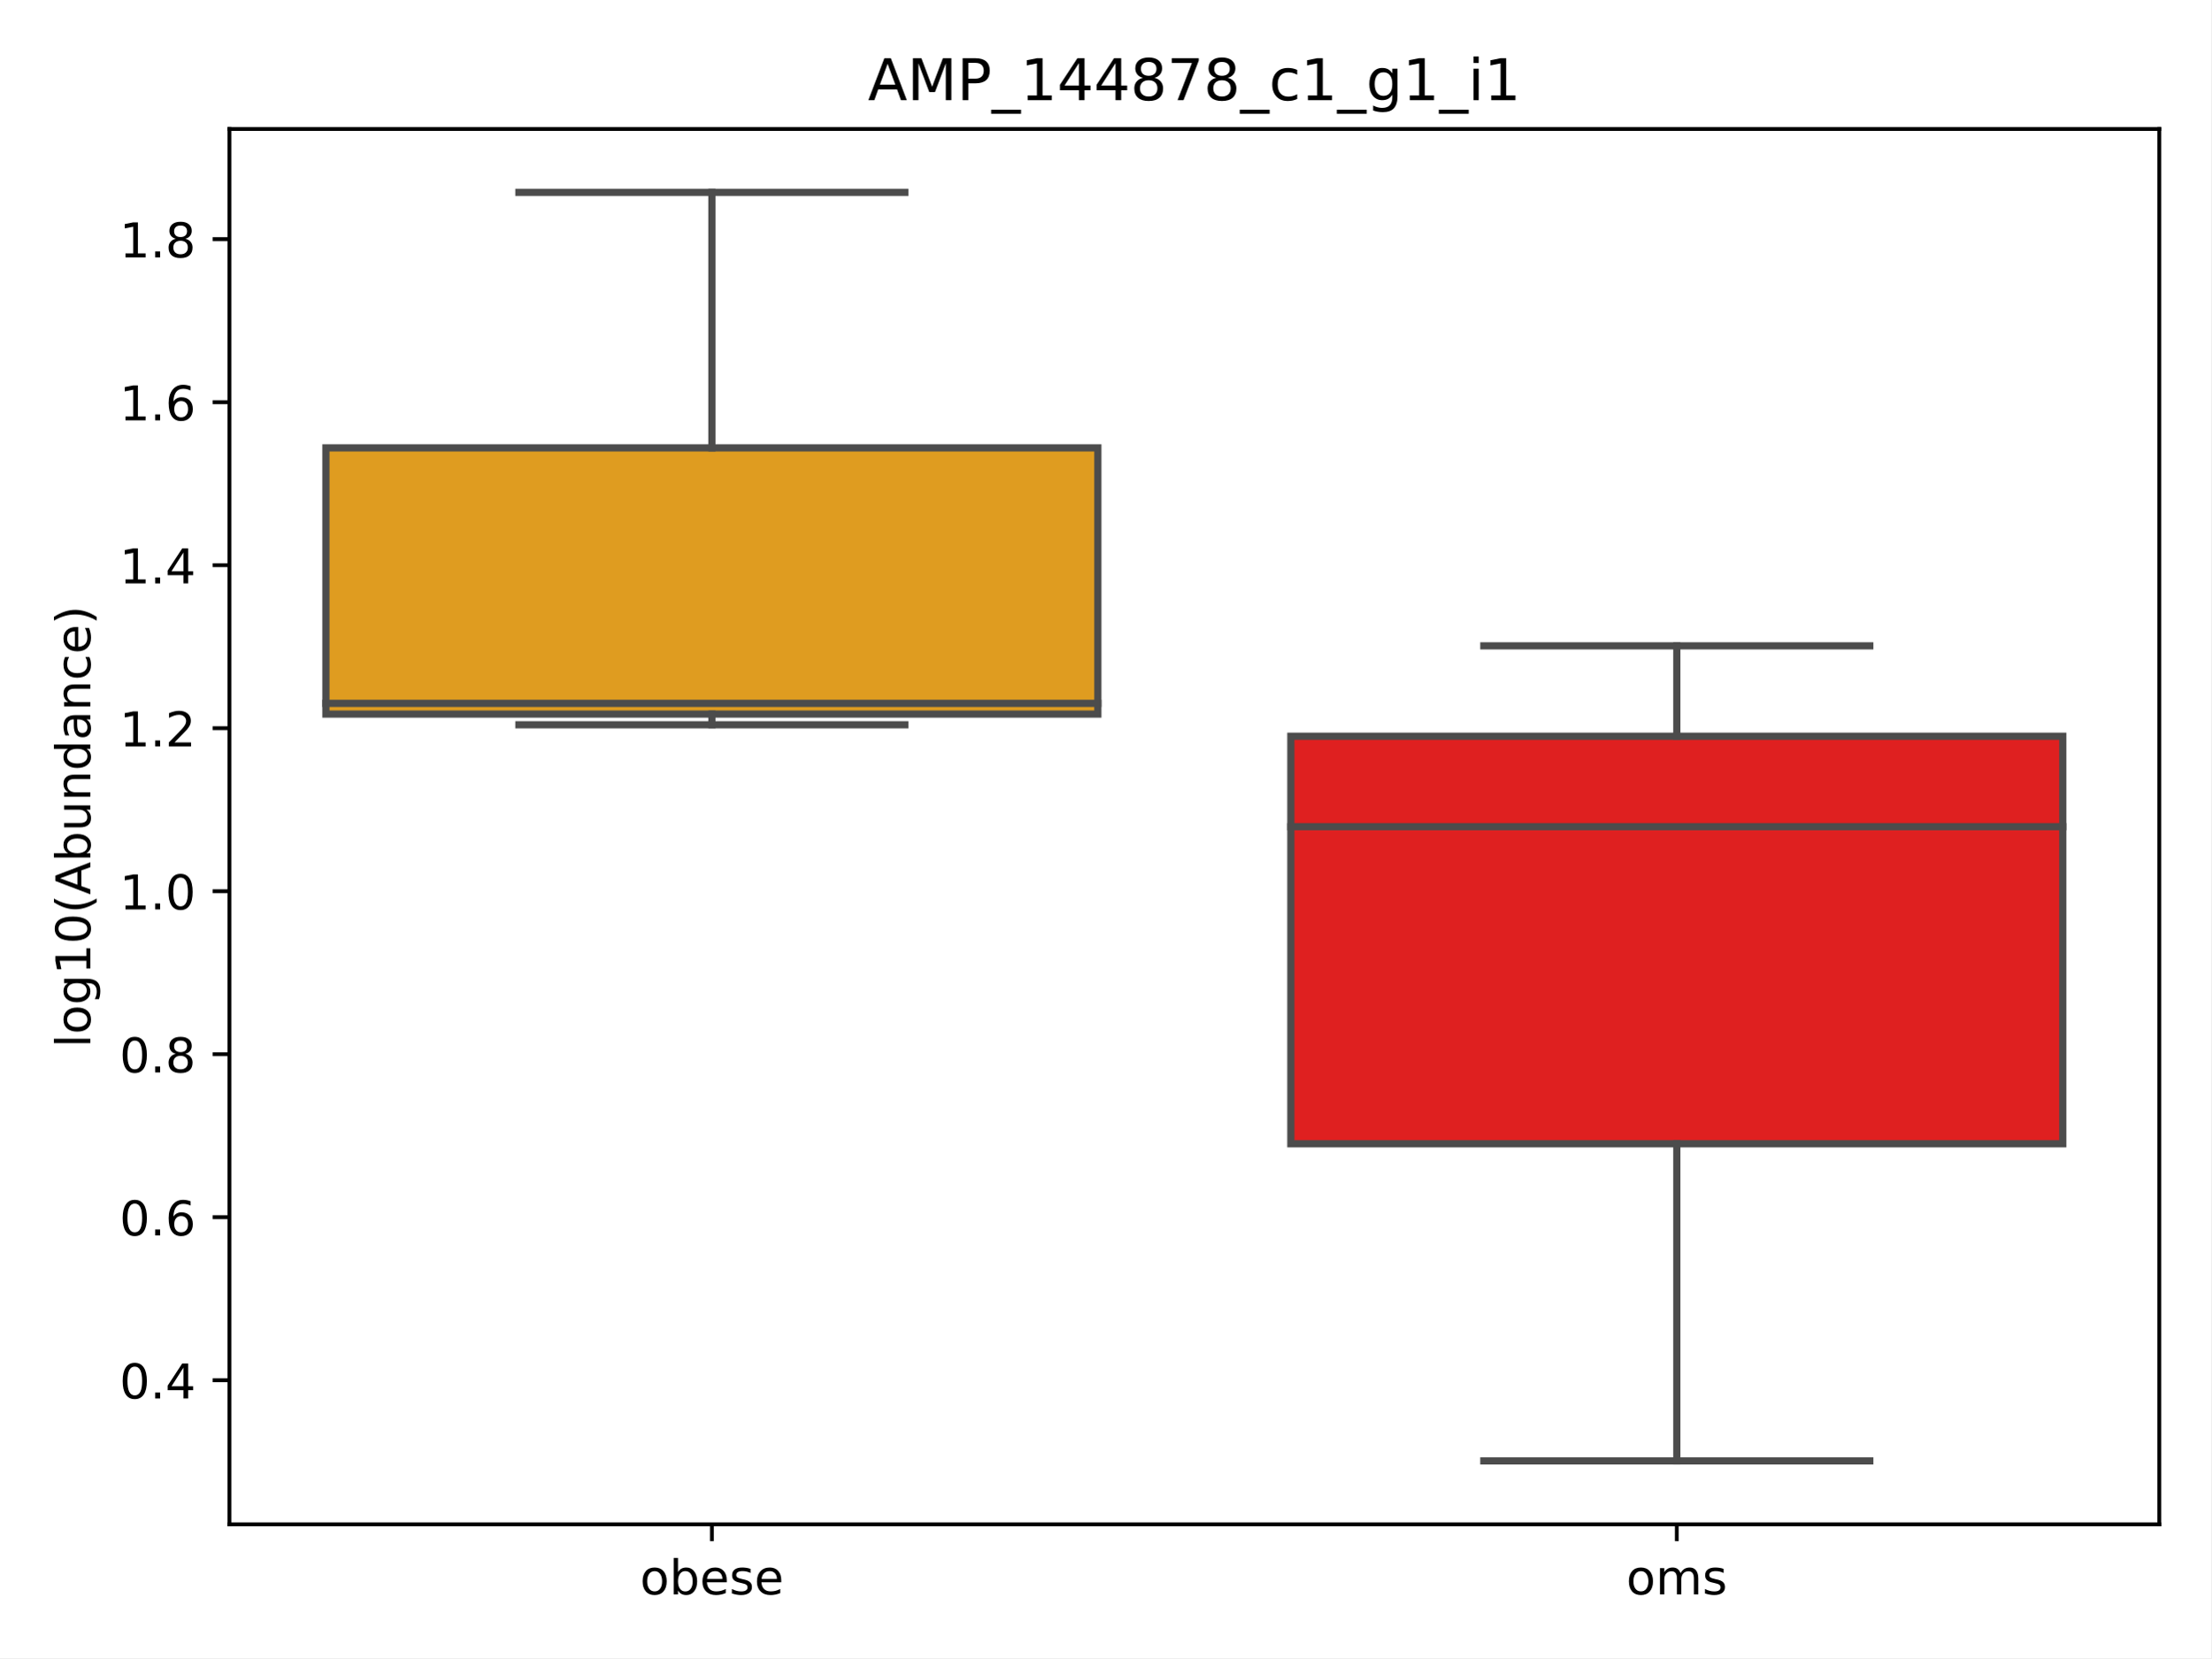
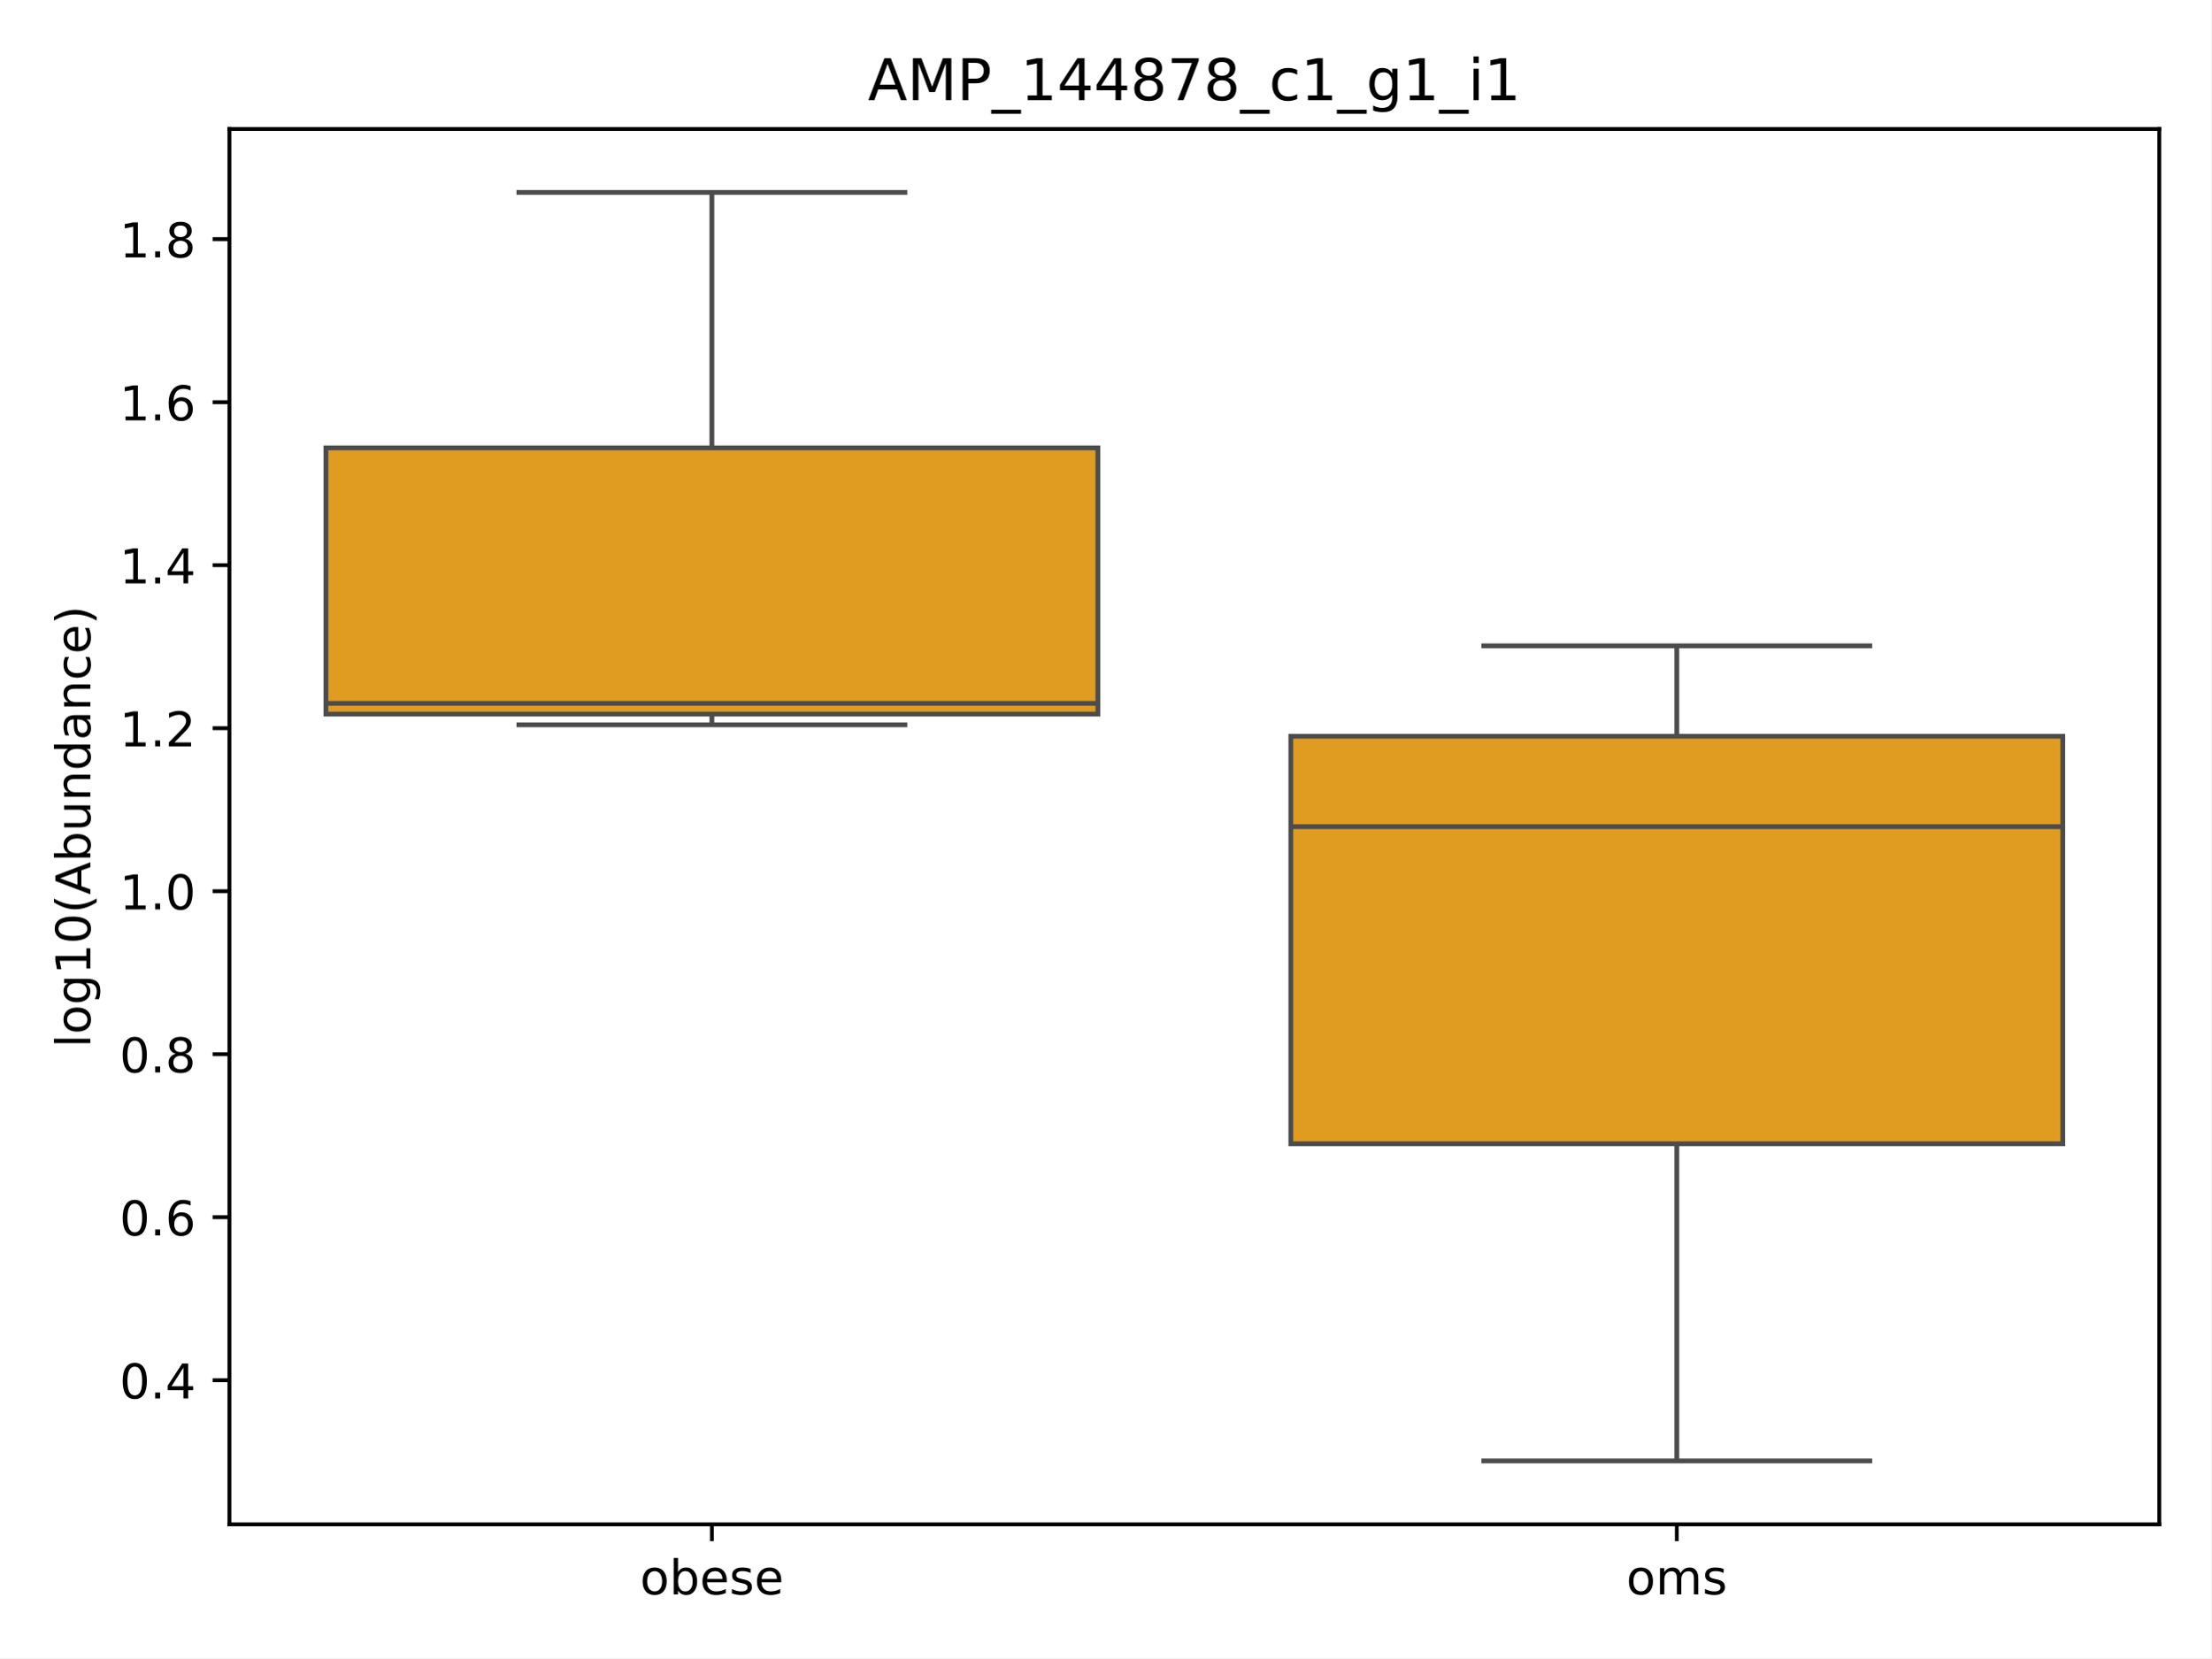
<svg xmlns="http://www.w3.org/2000/svg" xmlns:xlink="http://www.w3.org/1999/xlink" width="460.8pt" height="345.6pt" viewBox="0 0 460.8 345.6" version="1.1">
  <defs>
    <style type="text/css">*{stroke-linejoin: round; stroke-linecap: butt}</style>
  </defs>
  <g id="figure_1">
    <g id="patch_1">
      <path d="M 0 345.6  L 460.8 345.6  L 460.8 0  L 0 0  z " style="fill: #ffffff" />
    </g>
    <g id="axes_1">
      <g id="patch_2">
        <path d="M 47.81 317.72  L 450 317.72  L 450 26.88  L 47.81 26.88  z " style="fill: #ffffff" />
      </g>
-       <g id="patch_3">
-         <path d="M 67.919 148.838  L 228.796 148.838  L 228.796 93.351  L 67.919 93.351  L 67.919 148.838  z " clip-path="url(#p31740a52aa)" style="fill: #df9c20; stroke: #4c4c4c; stroke-width: 1.5; stroke-linejoin: miter" />
-       </g>
-       <g id="patch_4">
-         <path d="M 269.014 238.4  L 429.89 238.4  L 429.89 153.455  L 269.014 153.455  L 269.014 238.4  z " clip-path="url(#p31740a52aa)" style="fill: #df2020; stroke: #4c4c4c; stroke-width: 1.5; stroke-linejoin: miter" />
-       </g>
      <g id="matplotlib.axis_1">
        <g id="xtick_1">
          <g id="line2d_1">
            <defs>
-               <path id="ma05e9ac9e8" d="M 0 0  L 0 3.5  " style="stroke: #000000; stroke-width: 0.8" />
+               <path id="m4dbb450e4a" d="M 0 0  L 0 3.5  " style="stroke: #000000; stroke-width: 0.8" />
            </defs>
            <g>
-               <use xlink:href="#ma05e9ac9e8" x="148.357" y="317.72" style="stroke: #000000; stroke-width: 0.8" />
+               <use xlink:href="#m4dbb450e4a" x="148.357" y="317.72" style="stroke: #000000; stroke-width: 0.8" />
            </g>
          </g>
          <g id="text_1">
            <g transform="translate(133.3661 332.3184) scale(0.1 -0.1)">
              <defs>
                <path id="DejaVuSans-6f" d="M 1959 3097  Q 1497 3097 1228 2736  Q 959 2375 959 1747  Q 959 1119 1226 758  Q 1494 397 1959 397  Q 2419 397 2687 759  Q 2956 1122 2956 1747  Q 2956 2369 2687 2733  Q 2419 3097 1959 3097  z M 1959 3584  Q 2709 3584 3137 3096  Q 3566 2609 3566 1747  Q 3566 888 3137 398  Q 2709 -91 1959 -91  Q 1206 -91 779 398  Q 353 888 353 1747  Q 353 2609 779 3096  Q 1206 3584 1959 3584  z " transform="scale(0.015625)" />
                <path id="DejaVuSans-62" d="M 3116 1747  Q 3116 2381 2855 2742  Q 2594 3103 2138 3103  Q 1681 3103 1420 2742  Q 1159 2381 1159 1747  Q 1159 1113 1420 752  Q 1681 391 2138 391  Q 2594 391 2855 752  Q 3116 1113 3116 1747  z M 1159 2969  Q 1341 3281 1617 3432  Q 1894 3584 2278 3584  Q 2916 3584 3314 3078  Q 3713 2572 3713 1747  Q 3713 922 3314 415  Q 2916 -91 2278 -91  Q 1894 -91 1617 61  Q 1341 213 1159 525  L 1159 0  L 581 0  L 581 4863  L 1159 4863  L 1159 2969  z " transform="scale(0.015625)" />
                <path id="DejaVuSans-65" d="M 3597 1894  L 3597 1613  L 953 1613  Q 991 1019 1311 708  Q 1631 397 2203 397  Q 2534 397 2845 478  Q 3156 559 3463 722  L 3463 178  Q 3153 47 2828 -22  Q 2503 -91 2169 -91  Q 1331 -91 842 396  Q 353 884 353 1716  Q 353 2575 817 3079  Q 1281 3584 2069 3584  Q 2775 3584 3186 3129  Q 3597 2675 3597 1894  z M 3022 2063  Q 3016 2534 2758 2815  Q 2500 3097 2075 3097  Q 1594 3097 1305 2825  Q 1016 2553 972 2059  L 3022 2063  z " transform="scale(0.015625)" />
                <path id="DejaVuSans-73" d="M 2834 3397  L 2834 2853  Q 2591 2978 2328 3040  Q 2066 3103 1784 3103  Q 1356 3103 1142 2972  Q 928 2841 928 2578  Q 928 2378 1081 2264  Q 1234 2150 1697 2047  L 1894 2003  Q 2506 1872 2764 1633  Q 3022 1394 3022 966  Q 3022 478 2636 193  Q 2250 -91 1575 -91  Q 1294 -91 989 -36  Q 684 19 347 128  L 347 722  Q 666 556 975 473  Q 1284 391 1588 391  Q 1994 391 2212 530  Q 2431 669 2431 922  Q 2431 1156 2273 1281  Q 2116 1406 1581 1522  L 1381 1569  Q 847 1681 609 1914  Q 372 2147 372 2553  Q 372 3047 722 3315  Q 1072 3584 1716 3584  Q 2034 3584 2315 3537  Q 2597 3491 2834 3397  z " transform="scale(0.015625)" />
              </defs>
              <use xlink:href="#DejaVuSans-6f" />
              <use xlink:href="#DejaVuSans-62" x="61.182" />
              <use xlink:href="#DejaVuSans-65" x="124.658" />
              <use xlink:href="#DejaVuSans-73" x="186.182" />
              <use xlink:href="#DejaVuSans-65" x="238.281" />
            </g>
          </g>
        </g>
        <g id="xtick_2">
          <g id="line2d_2">
            <g>
-               <use xlink:href="#ma05e9ac9e8" x="349.452" y="317.72" style="stroke: #000000; stroke-width: 0.8" />
+               <use xlink:href="#m4dbb450e4a" x="349.452" y="317.72" style="stroke: #000000; stroke-width: 0.8" />
            </g>
          </g>
          <g id="text_2">
            <g transform="translate(338.9181 332.3184) scale(0.1 -0.1)">
              <defs>
                <path id="DejaVuSans-6d" d="M 3328 2828  Q 3544 3216 3844 3400  Q 4144 3584 4550 3584  Q 5097 3584 5394 3201  Q 5691 2819 5691 2113  L 5691 0  L 5113 0  L 5113 2094  Q 5113 2597 4934 2840  Q 4756 3084 4391 3084  Q 3944 3084 3684 2787  Q 3425 2491 3425 1978  L 3425 0  L 2847 0  L 2847 2094  Q 2847 2600 2669 2842  Q 2491 3084 2119 3084  Q 1678 3084 1418 2786  Q 1159 2488 1159 1978  L 1159 0  L 581 0  L 581 3500  L 1159 3500  L 1159 2956  Q 1356 3278 1631 3431  Q 1906 3584 2284 3584  Q 2666 3584 2933 3390  Q 3200 3197 3328 2828  z " transform="scale(0.015625)" />
              </defs>
              <use xlink:href="#DejaVuSans-6f" />
              <use xlink:href="#DejaVuSans-6d" x="61.182" />
              <use xlink:href="#DejaVuSans-73" x="158.594" />
            </g>
          </g>
        </g>
      </g>
      <g id="matplotlib.axis_2">
        <g id="ytick_1">
          <g id="line2d_3">
            <defs>
-               <path id="med1314e129" d="M 0 0  L -3.5 0  " style="stroke: #000000; stroke-width: 0.8" />
+               <path id="mb147402aaf" d="M 0 0  L -3.5 0  " style="stroke: #000000; stroke-width: 0.8" />
            </defs>
            <g>
-               <use xlink:href="#med1314e129" x="47.81" y="287.686" style="stroke: #000000; stroke-width: 0.8" />
+               <use xlink:href="#mb147402aaf" x="47.81" y="287.686" style="stroke: #000000; stroke-width: 0.8" />
            </g>
          </g>
          <g id="text_3">
            <g transform="translate(24.90687 291.4852) scale(0.1 -0.1)">
              <defs>
                <path id="DejaVuSans-30" d="M 2034 4250  Q 1547 4250 1301 3770  Q 1056 3291 1056 2328  Q 1056 1369 1301 889  Q 1547 409 2034 409  Q 2525 409 2770 889  Q 3016 1369 3016 2328  Q 3016 3291 2770 3770  Q 2525 4250 2034 4250  z M 2034 4750  Q 2819 4750 3233 4129  Q 3647 3509 3647 2328  Q 3647 1150 3233 529  Q 2819 -91 2034 -91  Q 1250 -91 836 529  Q 422 1150 422 2328  Q 422 3509 836 4129  Q 1250 4750 2034 4750  z " transform="scale(0.015625)" />
                <path id="DejaVuSans-2e" d="M 684 794  L 1344 794  L 1344 0  L 684 0  L 684 794  z " transform="scale(0.015625)" />
                <path id="DejaVuSans-34" d="M 2419 4116  L 825 1625  L 2419 1625  L 2419 4116  z M 2253 4666  L 3047 4666  L 3047 1625  L 3713 1625  L 3713 1100  L 3047 1100  L 3047 0  L 2419 0  L 2419 1100  L 313 1100  L 313 1709  L 2253 4666  z " transform="scale(0.015625)" />
              </defs>
              <use xlink:href="#DejaVuSans-30" />
              <use xlink:href="#DejaVuSans-2e" x="63.623" />
              <use xlink:href="#DejaVuSans-34" x="95.41" />
            </g>
          </g>
        </g>
        <g id="ytick_2">
          <g id="line2d_4">
            <g>
-               <use xlink:href="#med1314e129" x="47.81" y="253.708" style="stroke: #000000; stroke-width: 0.8" />
+               <use xlink:href="#mb147402aaf" x="47.81" y="253.708" style="stroke: #000000; stroke-width: 0.8" />
            </g>
          </g>
          <g id="text_4">
            <g transform="translate(24.90687 257.5072) scale(0.1 -0.1)">
              <defs>
                <path id="DejaVuSans-36" d="M 2113 2584  Q 1688 2584 1439 2293  Q 1191 2003 1191 1497  Q 1191 994 1439 701  Q 1688 409 2113 409  Q 2538 409 2786 701  Q 3034 994 3034 1497  Q 3034 2003 2786 2293  Q 2538 2584 2113 2584  z M 3366 4563  L 3366 3988  Q 3128 4100 2886 4159  Q 2644 4219 2406 4219  Q 1781 4219 1451 3797  Q 1122 3375 1075 2522  Q 1259 2794 1537 2939  Q 1816 3084 2150 3084  Q 2853 3084 3261 2657  Q 3669 2231 3669 1497  Q 3669 778 3244 343  Q 2819 -91 2113 -91  Q 1303 -91 875 529  Q 447 1150 447 2328  Q 447 3434 972 4092  Q 1497 4750 2381 4750  Q 2619 4750 2861 4703  Q 3103 4656 3366 4563  z " transform="scale(0.015625)" />
              </defs>
              <use xlink:href="#DejaVuSans-30" />
              <use xlink:href="#DejaVuSans-2e" x="63.623" />
              <use xlink:href="#DejaVuSans-36" x="95.41" />
            </g>
          </g>
        </g>
        <g id="ytick_3">
          <g id="line2d_5">
            <g>
-               <use xlink:href="#med1314e129" x="47.81" y="219.73" style="stroke: #000000; stroke-width: 0.8" />
+               <use xlink:href="#mb147402aaf" x="47.81" y="219.73" style="stroke: #000000; stroke-width: 0.8" />
            </g>
          </g>
          <g id="text_5">
            <g transform="translate(24.90687 223.5293) scale(0.1 -0.1)">
              <defs>
                <path id="DejaVuSans-38" d="M 2034 2216  Q 1584 2216 1326 1975  Q 1069 1734 1069 1313  Q 1069 891 1326 650  Q 1584 409 2034 409  Q 2484 409 2743 651  Q 3003 894 3003 1313  Q 3003 1734 2745 1975  Q 2488 2216 2034 2216  z M 1403 2484  Q 997 2584 770 2862  Q 544 3141 544 3541  Q 544 4100 942 4425  Q 1341 4750 2034 4750  Q 2731 4750 3128 4425  Q 3525 4100 3525 3541  Q 3525 3141 3298 2862  Q 3072 2584 2669 2484  Q 3125 2378 3379 2068  Q 3634 1759 3634 1313  Q 3634 634 3220 271  Q 2806 -91 2034 -91  Q 1263 -91 848 271  Q 434 634 434 1313  Q 434 1759 690 2068  Q 947 2378 1403 2484  z M 1172 3481  Q 1172 3119 1398 2916  Q 1625 2713 2034 2713  Q 2441 2713 2670 2916  Q 2900 3119 2900 3481  Q 2900 3844 2670 4047  Q 2441 4250 2034 4250  Q 1625 4250 1398 4047  Q 1172 3844 1172 3481  z " transform="scale(0.015625)" />
              </defs>
              <use xlink:href="#DejaVuSans-30" />
              <use xlink:href="#DejaVuSans-2e" x="63.623" />
              <use xlink:href="#DejaVuSans-38" x="95.41" />
            </g>
          </g>
        </g>
        <g id="ytick_4">
          <g id="line2d_6">
            <g>
-               <use xlink:href="#med1314e129" x="47.81" y="185.752" style="stroke: #000000; stroke-width: 0.8" />
+               <use xlink:href="#mb147402aaf" x="47.81" y="185.752" style="stroke: #000000; stroke-width: 0.8" />
            </g>
          </g>
          <g id="text_6">
            <g transform="translate(24.90687 189.5513) scale(0.1 -0.1)">
              <defs>
                <path id="DejaVuSans-31" d="M 794 531  L 1825 531  L 1825 4091  L 703 3866  L 703 4441  L 1819 4666  L 2450 4666  L 2450 531  L 3481 531  L 3481 0  L 794 0  L 794 531  z " transform="scale(0.015625)" />
              </defs>
              <use xlink:href="#DejaVuSans-31" />
              <use xlink:href="#DejaVuSans-2e" x="63.623" />
              <use xlink:href="#DejaVuSans-30" x="95.41" />
            </g>
          </g>
        </g>
        <g id="ytick_5">
          <g id="line2d_7">
            <g>
-               <use xlink:href="#med1314e129" x="47.81" y="151.774" style="stroke: #000000; stroke-width: 0.8" />
+               <use xlink:href="#mb147402aaf" x="47.81" y="151.774" style="stroke: #000000; stroke-width: 0.8" />
            </g>
          </g>
          <g id="text_7">
            <g transform="translate(24.90687 155.5733) scale(0.1 -0.1)">
              <defs>
                <path id="DejaVuSans-32" d="M 1228 531  L 3431 531  L 3431 0  L 469 0  L 469 531  Q 828 903 1448 1529  Q 2069 2156 2228 2338  Q 2531 2678 2651 2914  Q 2772 3150 2772 3378  Q 2772 3750 2511 3984  Q 2250 4219 1831 4219  Q 1534 4219 1204 4116  Q 875 4013 500 3803  L 500 4441  Q 881 4594 1212 4672  Q 1544 4750 1819 4750  Q 2544 4750 2975 4387  Q 3406 4025 3406 3419  Q 3406 3131 3298 2873  Q 3191 2616 2906 2266  Q 2828 2175 2409 1742  Q 1991 1309 1228 531  z " transform="scale(0.015625)" />
              </defs>
              <use xlink:href="#DejaVuSans-31" />
              <use xlink:href="#DejaVuSans-2e" x="63.623" />
              <use xlink:href="#DejaVuSans-32" x="95.41" />
            </g>
          </g>
        </g>
        <g id="ytick_6">
          <g id="line2d_8">
            <g>
-               <use xlink:href="#med1314e129" x="47.81" y="117.796" style="stroke: #000000; stroke-width: 0.8" />
+               <use xlink:href="#mb147402aaf" x="47.81" y="117.796" style="stroke: #000000; stroke-width: 0.8" />
            </g>
          </g>
          <g id="text_8">
            <g transform="translate(24.90687 121.5954) scale(0.1 -0.1)">
              <use xlink:href="#DejaVuSans-31" />
              <use xlink:href="#DejaVuSans-2e" x="63.623" />
              <use xlink:href="#DejaVuSans-34" x="95.41" />
            </g>
          </g>
        </g>
        <g id="ytick_7">
          <g id="line2d_9">
            <g>
-               <use xlink:href="#med1314e129" x="47.81" y="83.818" style="stroke: #000000; stroke-width: 0.8" />
+               <use xlink:href="#mb147402aaf" x="47.81" y="83.818" style="stroke: #000000; stroke-width: 0.8" />
            </g>
          </g>
          <g id="text_9">
            <g transform="translate(24.90687 87.6174) scale(0.1 -0.1)">
              <use xlink:href="#DejaVuSans-31" />
              <use xlink:href="#DejaVuSans-2e" x="63.623" />
              <use xlink:href="#DejaVuSans-36" x="95.41" />
            </g>
          </g>
        </g>
        <g id="ytick_8">
          <g id="line2d_10">
            <g>
-               <use xlink:href="#med1314e129" x="47.81" y="49.84" style="stroke: #000000; stroke-width: 0.8" />
+               <use xlink:href="#mb147402aaf" x="47.81" y="49.84" style="stroke: #000000; stroke-width: 0.8" />
            </g>
          </g>
          <g id="text_10">
            <g transform="translate(24.90687 53.63943) scale(0.1 -0.1)">
              <use xlink:href="#DejaVuSans-31" />
              <use xlink:href="#DejaVuSans-2e" x="63.623" />
              <use xlink:href="#DejaVuSans-38" x="95.41" />
            </g>
          </g>
        </g>
        <g id="text_11">
          <g transform="translate(18.82719 218.3516) rotate(-90) scale(0.1 -0.1)">
            <defs>
              <path id="DejaVuSans-6c" d="M 603 4863  L 1178 4863  L 1178 0  L 603 0  L 603 4863  z " transform="scale(0.015625)" />
              <path id="DejaVuSans-67" d="M 2906 1791  Q 2906 2416 2648 2759  Q 2391 3103 1925 3103  Q 1463 3103 1205 2759  Q 947 2416 947 1791  Q 947 1169 1205 825  Q 1463 481 1925 481  Q 2391 481 2648 825  Q 2906 1169 2906 1791  z M 3481 434  Q 3481 -459 3084 -895  Q 2688 -1331 1869 -1331  Q 1566 -1331 1297 -1286  Q 1028 -1241 775 -1147  L 775 -588  Q 1028 -725 1275 -790  Q 1522 -856 1778 -856  Q 2344 -856 2625 -561  Q 2906 -266 2906 331  L 2906 616  Q 2728 306 2450 153  Q 2172 0 1784 0  Q 1141 0 747 490  Q 353 981 353 1791  Q 353 2603 747 3093  Q 1141 3584 1784 3584  Q 2172 3584 2450 3431  Q 2728 3278 2906 2969  L 2906 3500  L 3481 3500  L 3481 434  z " transform="scale(0.015625)" />
              <path id="DejaVuSans-28" d="M 1984 4856  Q 1566 4138 1362 3434  Q 1159 2731 1159 2009  Q 1159 1288 1364 580  Q 1569 -128 1984 -844  L 1484 -844  Q 1016 -109 783 600  Q 550 1309 550 2009  Q 550 2706 781 3412  Q 1013 4119 1484 4856  L 1984 4856  z " transform="scale(0.015625)" />
              <path id="DejaVuSans-41" d="M 2188 4044  L 1331 1722  L 3047 1722  L 2188 4044  z M 1831 4666  L 2547 4666  L 4325 0  L 3669 0  L 3244 1197  L 1141 1197  L 716 0  L 50 0  L 1831 4666  z " transform="scale(0.015625)" />
              <path id="DejaVuSans-75" d="M 544 1381  L 544 3500  L 1119 3500  L 1119 1403  Q 1119 906 1312 657  Q 1506 409 1894 409  Q 2359 409 2629 706  Q 2900 1003 2900 1516  L 2900 3500  L 3475 3500  L 3475 0  L 2900 0  L 2900 538  Q 2691 219 2414 64  Q 2138 -91 1772 -91  Q 1169 -91 856 284  Q 544 659 544 1381  z M 1991 3584  L 1991 3584  z " transform="scale(0.015625)" />
              <path id="DejaVuSans-6e" d="M 3513 2113  L 3513 0  L 2938 0  L 2938 2094  Q 2938 2591 2744 2837  Q 2550 3084 2163 3084  Q 1697 3084 1428 2787  Q 1159 2491 1159 1978  L 1159 0  L 581 0  L 581 3500  L 1159 3500  L 1159 2956  Q 1366 3272 1645 3428  Q 1925 3584 2291 3584  Q 2894 3584 3203 3211  Q 3513 2838 3513 2113  z " transform="scale(0.015625)" />
              <path id="DejaVuSans-64" d="M 2906 2969  L 2906 4863  L 3481 4863  L 3481 0  L 2906 0  L 2906 525  Q 2725 213 2448 61  Q 2172 -91 1784 -91  Q 1150 -91 751 415  Q 353 922 353 1747  Q 353 2572 751 3078  Q 1150 3584 1784 3584  Q 2172 3584 2448 3432  Q 2725 3281 2906 2969  z M 947 1747  Q 947 1113 1208 752  Q 1469 391 1925 391  Q 2381 391 2643 752  Q 2906 1113 2906 1747  Q 2906 2381 2643 2742  Q 2381 3103 1925 3103  Q 1469 3103 1208 2742  Q 947 2381 947 1747  z " transform="scale(0.015625)" />
              <path id="DejaVuSans-61" d="M 2194 1759  Q 1497 1759 1228 1600  Q 959 1441 959 1056  Q 959 750 1161 570  Q 1363 391 1709 391  Q 2188 391 2477 730  Q 2766 1069 2766 1631  L 2766 1759  L 2194 1759  z M 3341 1997  L 3341 0  L 2766 0  L 2766 531  Q 2569 213 2275 61  Q 1981 -91 1556 -91  Q 1019 -91 701 211  Q 384 513 384 1019  Q 384 1609 779 1909  Q 1175 2209 1959 2209  L 2766 2209  L 2766 2266  Q 2766 2663 2505 2880  Q 2244 3097 1772 3097  Q 1472 3097 1187 3025  Q 903 2953 641 2809  L 641 3341  Q 956 3463 1253 3523  Q 1550 3584 1831 3584  Q 2591 3584 2966 3190  Q 3341 2797 3341 1997  z " transform="scale(0.015625)" />
              <path id="DejaVuSans-63" d="M 3122 3366  L 3122 2828  Q 2878 2963 2633 3030  Q 2388 3097 2138 3097  Q 1578 3097 1268 2742  Q 959 2388 959 1747  Q 959 1106 1268 751  Q 1578 397 2138 397  Q 2388 397 2633 464  Q 2878 531 3122 666  L 3122 134  Q 2881 22 2623 -34  Q 2366 -91 2075 -91  Q 1284 -91 818 406  Q 353 903 353 1747  Q 353 2603 823 3093  Q 1294 3584 2113 3584  Q 2378 3584 2631 3529  Q 2884 3475 3122 3366  z " transform="scale(0.015625)" />
              <path id="DejaVuSans-29" d="M 513 4856  L 1013 4856  Q 1481 4119 1714 3412  Q 1947 2706 1947 2009  Q 1947 1309 1714 600  Q 1481 -109 1013 -844  L 513 -844  Q 928 -128 1133 580  Q 1338 1288 1338 2009  Q 1338 2731 1133 3434  Q 928 4138 513 4856  z " transform="scale(0.015625)" />
            </defs>
            <use xlink:href="#DejaVuSans-6c" />
            <use xlink:href="#DejaVuSans-6f" x="27.783" />
            <use xlink:href="#DejaVuSans-67" x="88.965" />
            <use xlink:href="#DejaVuSans-31" x="152.441" />
            <use xlink:href="#DejaVuSans-30" x="216.064" />
            <use xlink:href="#DejaVuSans-28" x="279.688" />
            <use xlink:href="#DejaVuSans-41" x="318.701" />
            <use xlink:href="#DejaVuSans-62" x="387.109" />
            <use xlink:href="#DejaVuSans-75" x="450.586" />
            <use xlink:href="#DejaVuSans-6e" x="513.965" />
            <use xlink:href="#DejaVuSans-64" x="577.344" />
            <use xlink:href="#DejaVuSans-61" x="640.82" />
            <use xlink:href="#DejaVuSans-6e" x="702.1" />
            <use xlink:href="#DejaVuSans-63" x="765.479" />
            <use xlink:href="#DejaVuSans-65" x="820.459" />
            <use xlink:href="#DejaVuSans-29" x="881.982" />
          </g>
        </g>
      </g>
+       <g id="patch_3">
+         <path d="M 67.919 148.838  L 228.796 148.838  L 228.796 93.351  L 67.919 93.351  L 67.919 148.838  z " clip-path="url(#pe2b9ae7db2)" style="fill: #df9c20; stroke: #4c4c4c; stroke-linejoin: miter" />
+       </g>
      <g id="line2d_11">
-         <path d="M 148.357 148.838  L 148.357 151.074  " clip-path="url(#p31740a52aa)" style="fill: none; stroke: #4c4c4c; stroke-width: 1.5; stroke-linecap: square" />
+         <path d="M 148.357 148.838  L 148.357 151.074  " clip-path="url(#pe2b9ae7db2)" style="fill: none; stroke: #4c4c4c" />
      </g>
      <g id="line2d_12">
-         <path d="M 148.357 93.351  L 148.357 40.1  " clip-path="url(#p31740a52aa)" style="fill: none; stroke: #4c4c4c; stroke-width: 1.5; stroke-linecap: square" />
+         <path d="M 148.357 93.351  L 148.357 40.1  " clip-path="url(#pe2b9ae7db2)" style="fill: none; stroke: #4c4c4c" />
      </g>
      <g id="line2d_13">
-         <path d="M 108.138 151.074  L 188.577 151.074  " clip-path="url(#p31740a52aa)" style="fill: none; stroke: #4c4c4c; stroke-width: 1.5; stroke-linecap: square" />
+         <path d="M 108.138 151.074  L 188.577 151.074  " clip-path="url(#pe2b9ae7db2)" style="fill: none; stroke: #4c4c4c; stroke-linecap: square" />
      </g>
      <g id="line2d_14">
-         <path d="M 108.138 40.1  L 188.577 40.1  " clip-path="url(#p31740a52aa)" style="fill: none; stroke: #4c4c4c; stroke-width: 1.5; stroke-linecap: square" />
+         <path d="M 108.138 40.1  L 188.577 40.1  " clip-path="url(#pe2b9ae7db2)" style="fill: none; stroke: #4c4c4c; stroke-linecap: square" />
      </g>
      <g id="line2d_15" />
+       <g id="patch_4">
+         <path d="M 269.014 238.4  L 429.89 238.4  L 429.89 153.455  L 269.014 153.455  L 269.014 238.4  z " clip-path="url(#pe2b9ae7db2)" style="fill: #df9c20; stroke: #4c4c4c; stroke-linejoin: miter" />
+       </g>
      <g id="line2d_16">
-         <path d="M 349.452 238.4  L 349.452 304.5  " clip-path="url(#p31740a52aa)" style="fill: none; stroke: #4c4c4c; stroke-width: 1.5; stroke-linecap: square" />
+         <path d="M 349.452 238.4  L 349.452 304.5  " clip-path="url(#pe2b9ae7db2)" style="fill: none; stroke: #4c4c4c" />
      </g>
      <g id="line2d_17">
-         <path d="M 349.452 153.455  L 349.452 134.61  " clip-path="url(#p31740a52aa)" style="fill: none; stroke: #4c4c4c; stroke-width: 1.5; stroke-linecap: square" />
+         <path d="M 349.452 153.455  L 349.452 134.61  " clip-path="url(#pe2b9ae7db2)" style="fill: none; stroke: #4c4c4c" />
      </g>
      <g id="line2d_18">
-         <path d="M 309.233 304.5  L 389.671 304.5  " clip-path="url(#p31740a52aa)" style="fill: none; stroke: #4c4c4c; stroke-width: 1.5; stroke-linecap: square" />
+         <path d="M 309.233 304.5  L 389.671 304.5  " clip-path="url(#pe2b9ae7db2)" style="fill: none; stroke: #4c4c4c; stroke-linecap: square" />
      </g>
      <g id="line2d_19">
-         <path d="M 309.233 134.61  L 389.671 134.61  " clip-path="url(#p31740a52aa)" style="fill: none; stroke: #4c4c4c; stroke-width: 1.5; stroke-linecap: square" />
+         <path d="M 309.233 134.61  L 389.671 134.61  " clip-path="url(#pe2b9ae7db2)" style="fill: none; stroke: #4c4c4c; stroke-linecap: square" />
      </g>
      <g id="line2d_20" />
      <g id="line2d_21">
-         <path d="M 67.919 146.601  L 228.796 146.601  " clip-path="url(#p31740a52aa)" style="fill: none; stroke: #4c4c4c; stroke-width: 1.5; stroke-linecap: square" />
+         <path d="M 67.919 146.601  L 228.796 146.601  " clip-path="url(#pe2b9ae7db2)" style="fill: none; stroke: #4c4c4c" />
      </g>
      <g id="line2d_22">
-         <path d="M 269.014 172.3  L 429.89 172.3  " clip-path="url(#p31740a52aa)" style="fill: none; stroke: #4c4c4c; stroke-width: 1.5; stroke-linecap: square" />
+         <path d="M 269.014 172.3  L 429.89 172.3  " clip-path="url(#pe2b9ae7db2)" style="fill: none; stroke: #4c4c4c" />
      </g>
      <g id="patch_5">
        <path d="M 47.81 317.72  L 47.81 26.88  " style="fill: none; stroke: #000000; stroke-width: 0.8; stroke-linejoin: miter; stroke-linecap: square" />
      </g>
      <g id="patch_6">
        <path d="M 450 317.72  L 450 26.88  " style="fill: none; stroke: #000000; stroke-width: 0.8; stroke-linejoin: miter; stroke-linecap: square" />
      </g>
      <g id="patch_7">
        <path d="M 47.81 317.72  L 450 317.72  " style="fill: none; stroke: #000000; stroke-width: 0.8; stroke-linejoin: miter; stroke-linecap: square" />
      </g>
      <g id="patch_8">
        <path d="M 47.81 26.88  L 450 26.88  " style="fill: none; stroke: #000000; stroke-width: 0.8; stroke-linejoin: miter; stroke-linecap: square" />
      </g>
      <g id="text_12">
        <g transform="translate(180.8734 20.88) scale(0.12 -0.12)">
          <defs>
            <path id="DejaVuSans-4d" d="M 628 4666  L 1569 4666  L 2759 1491  L 3956 4666  L 4897 4666  L 4897 0  L 4281 0  L 4281 4097  L 3078 897  L 2444 897  L 1241 4097  L 1241 0  L 628 0  L 628 4666  z " transform="scale(0.015625)" />
            <path id="DejaVuSans-50" d="M 1259 4147  L 1259 2394  L 2053 2394  Q 2494 2394 2734 2622  Q 2975 2850 2975 3272  Q 2975 3691 2734 3919  Q 2494 4147 2053 4147  L 1259 4147  z M 628 4666  L 2053 4666  Q 2838 4666 3239 4311  Q 3641 3956 3641 3272  Q 3641 2581 3239 2228  Q 2838 1875 2053 1875  L 1259 1875  L 1259 0  L 628 0  L 628 4666  z " transform="scale(0.015625)" />
            <path id="DejaVuSans-5f" d="M 3263 -1063  L 3263 -1509  L -63 -1509  L -63 -1063  L 3263 -1063  z " transform="scale(0.015625)" />
            <path id="DejaVuSans-37" d="M 525 4666  L 3525 4666  L 3525 4397  L 1831 0  L 1172 0  L 2766 4134  L 525 4134  L 525 4666  z " transform="scale(0.015625)" />
            <path id="DejaVuSans-69" d="M 603 3500  L 1178 3500  L 1178 0  L 603 0  L 603 3500  z M 603 4863  L 1178 4863  L 1178 4134  L 603 4134  L 603 4863  z " transform="scale(0.015625)" />
          </defs>
          <use xlink:href="#DejaVuSans-41" />
          <use xlink:href="#DejaVuSans-4d" x="68.408" />
          <use xlink:href="#DejaVuSans-50" x="154.688" />
          <use xlink:href="#DejaVuSans-5f" x="214.99" />
          <use xlink:href="#DejaVuSans-31" x="264.99" />
          <use xlink:href="#DejaVuSans-34" x="328.613" />
          <use xlink:href="#DejaVuSans-34" x="392.236" />
          <use xlink:href="#DejaVuSans-38" x="455.859" />
          <use xlink:href="#DejaVuSans-37" x="519.482" />
          <use xlink:href="#DejaVuSans-38" x="583.105" />
          <use xlink:href="#DejaVuSans-5f" x="646.729" />
          <use xlink:href="#DejaVuSans-63" x="696.729" />
          <use xlink:href="#DejaVuSans-31" x="751.709" />
          <use xlink:href="#DejaVuSans-5f" x="815.332" />
          <use xlink:href="#DejaVuSans-67" x="865.332" />
          <use xlink:href="#DejaVuSans-31" x="928.809" />
          <use xlink:href="#DejaVuSans-5f" x="992.432" />
          <use xlink:href="#DejaVuSans-69" x="1042.432" />
          <use xlink:href="#DejaVuSans-31" x="1070.215" />
        </g>
      </g>
    </g>
  </g>
  <defs>
-     <clipPath id="p31740a52aa">
+     <clipPath id="pe2b9ae7db2">
      <rect x="47.81" y="26.88" width="402.19" height="290.84" />
    </clipPath>
  </defs>
</svg>
